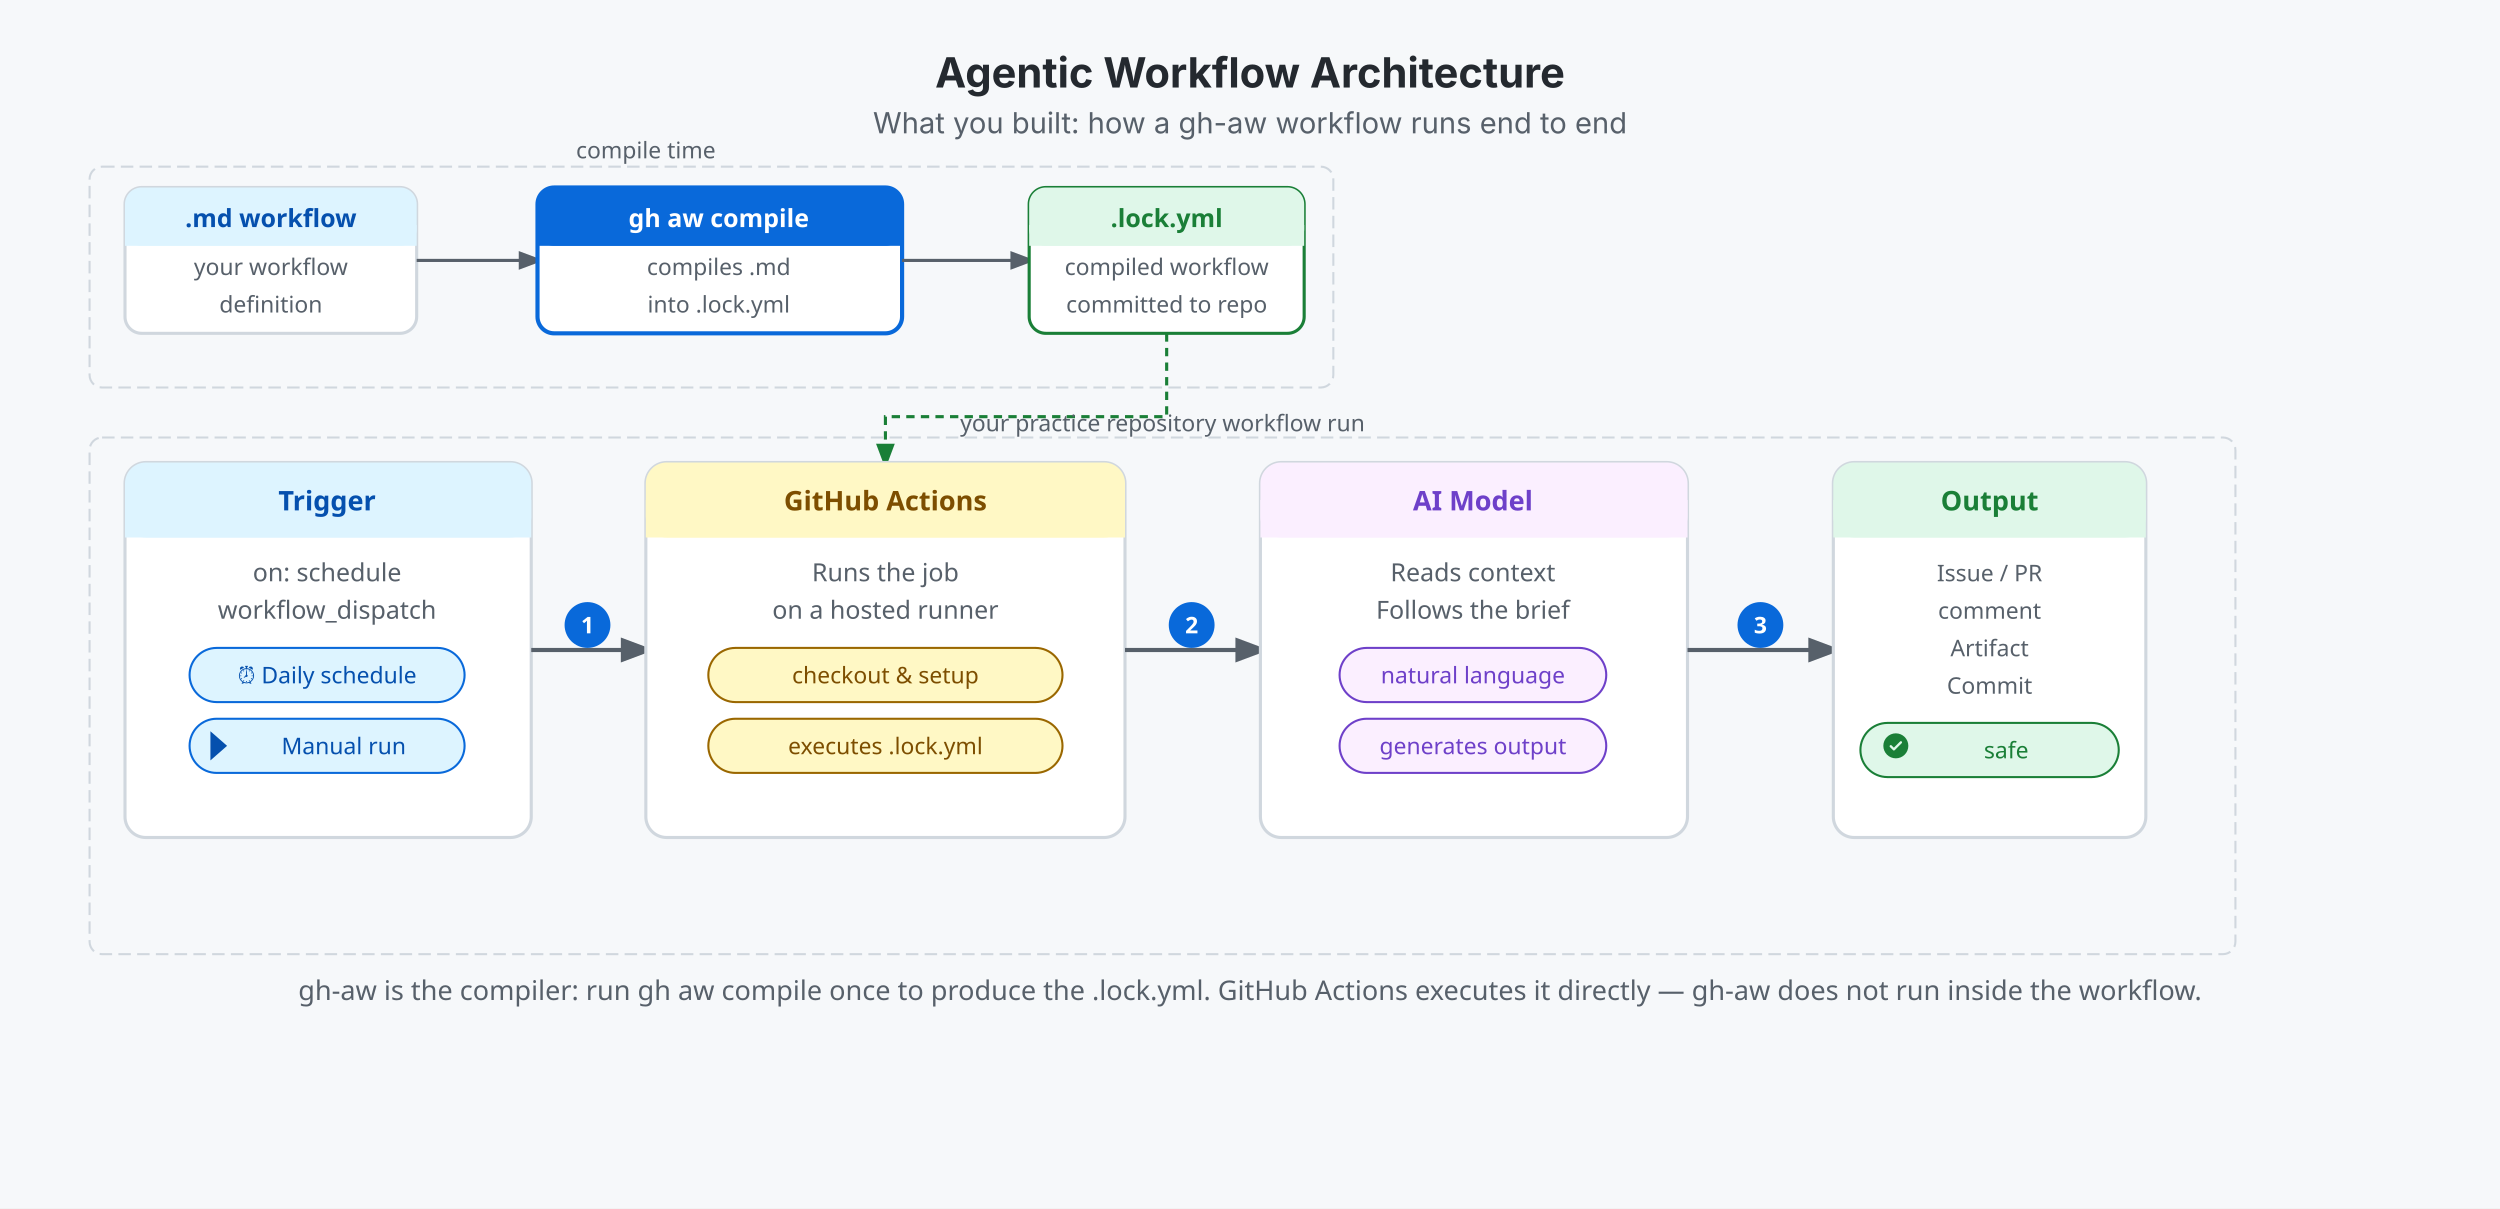
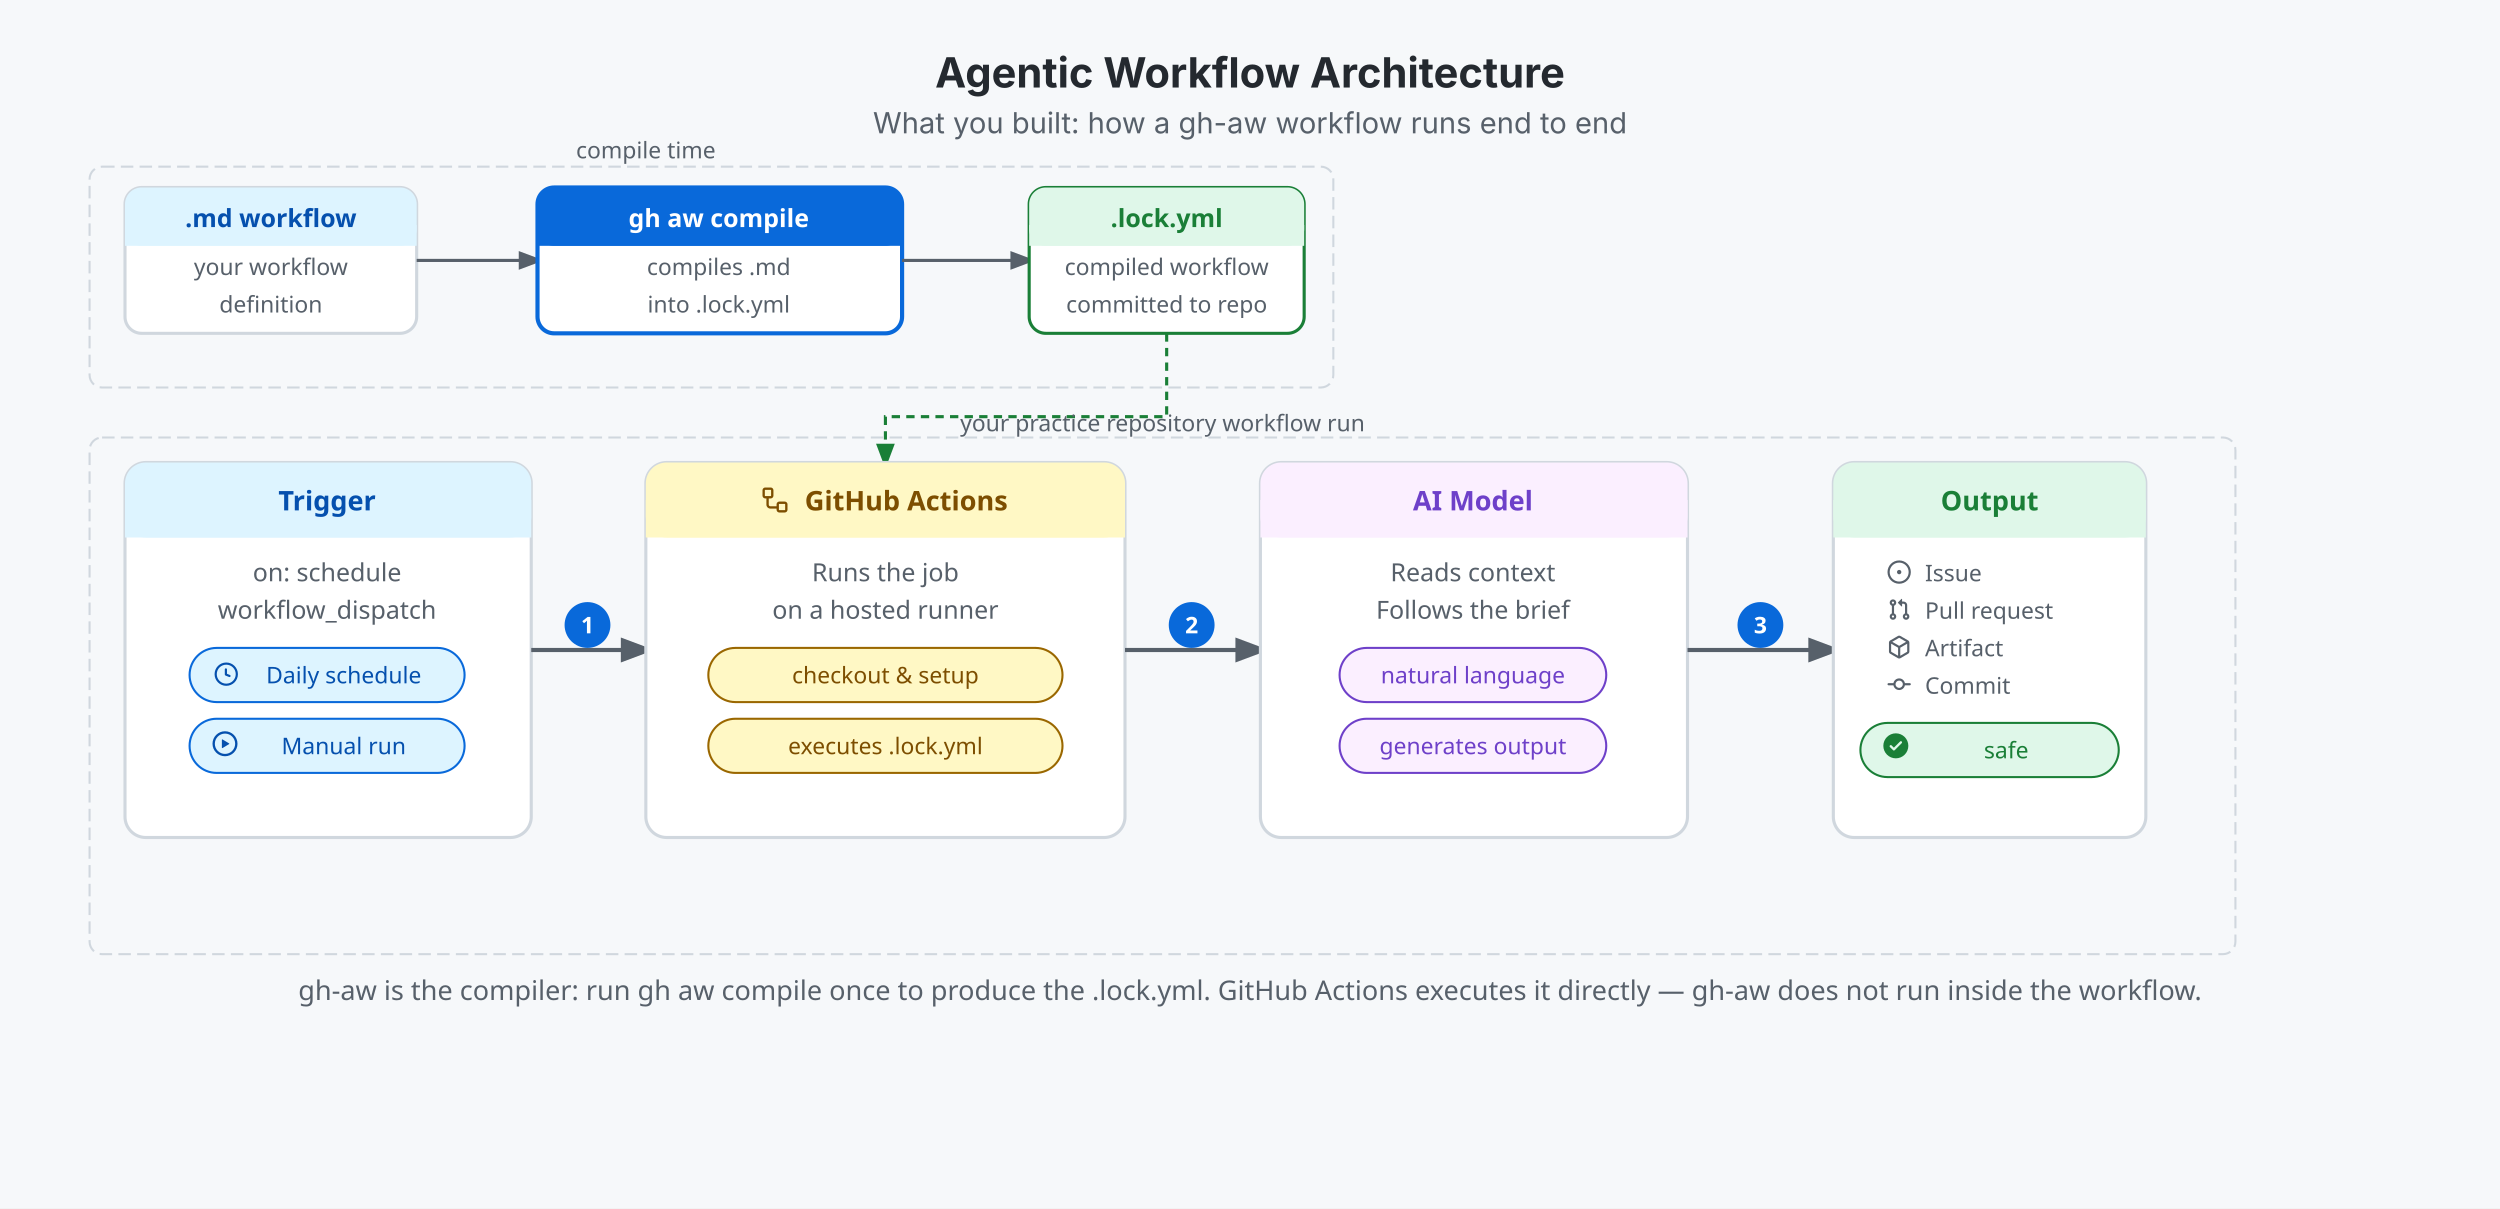
- <svg xmlns="http://www.w3.org/2000/svg" viewBox="0 0 1200 580" width="1200" height="580" role="img" aria-label="Agentic workflow architecture: at compile time, gh aw compile converts a .md workflow into a .lock.yml; at runtime, a trigger fires GitHub Actions, which executes the .lock.yml and calls an AI model to produce safe outputs">
+ <svg xmlns="http://www.w3.org/2000/svg" viewBox="0 0 1200 580" width="1200" height="580" role="img" aria-label="Agentic workflow architecture: at compile time, gh aw compile converts a .md workflow into a .lock.yml; at runtime, a trigger fires GitHub Actions, which executes the .lock.yml and calls an AI model to produce safe outputs" data-visual-kind="diagram" data-visual-id="agentic-workflow-architecture">
  <rect width="1200" height="580" fill="#f6f8fa" />
  <text x="600" y="42" text-anchor="middle" font-family="system-ui, -apple-system, sans-serif" font-size="20" font-weight="700" fill="#24292f">Agentic Workflow Architecture</text>
  <text x="600" y="64" text-anchor="middle" font-family="system-ui, -apple-system, sans-serif" font-size="14" fill="#57606a">What you built: how a gh-aw workflow runs end to end</text>
  <text x="310" y="76" text-anchor="middle" font-family="system-ui, sans-serif" font-size="11" fill="#57606a">compile time</text>
  <rect x="43" y="80" width="597" height="106" rx="6" fill="none" stroke="#d0d7de" stroke-width="1" stroke-dasharray="6 3" />
  <rect x="60" y="90" width="140" height="70" rx="8" fill="#ffffff" stroke="#d0d7de" stroke-width="1.5" />
  <rect x="60" y="90" width="140" height="28" rx="8" fill="#ddf4ff" />
  <rect x="60" y="108" width="140" height="10" fill="#ddf4ff" />
  <text x="130" y="109" text-anchor="middle" font-family="system-ui, sans-serif" font-size="12" font-weight="700" fill="#0550ae">.md workflow</text>
  <text x="130" y="132" text-anchor="middle" font-family="system-ui, sans-serif" font-size="11" fill="#57606a">your workflow</text>
  <text x="130" y="150" text-anchor="middle" font-family="system-ui, sans-serif" font-size="11" fill="#57606a">definition</text>
  <line x1="200" y1="125" x2="258" y2="125" stroke="#57606a" stroke-width="1.5" marker-end="url(#arrow-light)" />
  <rect x="258" y="90" width="175" height="70" rx="8" fill="#ffffff" stroke="#0969da" stroke-width="2" />
  <rect x="258" y="90" width="175" height="28" rx="8" fill="#0969da" />
  <rect x="258" y="108" width="175" height="10" fill="#0969da" />
  <text x="345" y="109" text-anchor="middle" font-family="system-ui, sans-serif" font-size="12" font-weight="700" fill="#ffffff">gh aw compile</text>
  <text x="345" y="132" text-anchor="middle" font-family="system-ui, sans-serif" font-size="11" fill="#57606a">compiles .md</text>
  <text x="345" y="150" text-anchor="middle" font-family="system-ui, sans-serif" font-size="11" fill="#57606a">into .lock.yml</text>
  <line x1="433" y1="125" x2="494" y2="125" stroke="#57606a" stroke-width="1.5" marker-end="url(#arrow-light)" />
  <rect x="494" y="90" width="132" height="70" rx="8" fill="#ffffff" stroke="#1a7f37" stroke-width="1.5" />
  <rect x="494" y="90" width="132" height="28" rx="8" fill="#dff7e9" />
  <rect x="494" y="108" width="132" height="10" fill="#dff7e9" />
  <text x="560" y="109" text-anchor="middle" font-family="system-ui, sans-serif" font-size="12" font-weight="700" fill="#1a7f37">.lock.yml</text>
  <text x="560" y="132" text-anchor="middle" font-family="system-ui, sans-serif" font-size="11" fill="#57606a">compiled workflow</text>
  <text x="560" y="150" text-anchor="middle" font-family="system-ui, sans-serif" font-size="11" fill="#57606a">committed to repo</text>
  <path d="M 560 160 L 560 200 L 425 200 L 425 222" stroke="#1a7f37" stroke-width="1.5" stroke-dasharray="4 3" fill="none" marker-end="url(#arrow-green-light)" />
  <text x="558" y="207" text-anchor="middle" font-family="system-ui, sans-serif" font-size="11" fill="#57606a">your practice repository workflow run</text>
  <rect x="43" y="210" width="1030" height="248" rx="6" fill="none" stroke="#d0d7de" stroke-width="1" stroke-dasharray="6 3" />
-   <rect x="60" y="222" width="195" height="180" rx="10" fill="#ffffff" stroke="#d0d7de" stroke-width="1.5" />
-   <rect x="60" y="222" width="195" height="36" rx="10" fill="#ddf4ff" />
-   <rect x="60" y="240" width="195" height="18" fill="#ddf4ff" />
-   <text x="157" y="245" text-anchor="middle" font-family="system-ui, sans-serif" font-size="13" font-weight="700" fill="#0550ae">Trigger</text>
-   <text x="157" y="279" text-anchor="middle" font-family="system-ui, sans-serif" font-size="12" fill="#57606a">on: schedule</text>
-   <text x="157" y="297" text-anchor="middle" font-family="system-ui, sans-serif" font-size="12" fill="#57606a">workflow_dispatch</text>
-   <rect x="91" y="311" width="132" height="26" rx="13" fill="#ddf4ff" stroke="#0969da" stroke-width="1" />
-   <text x="157" y="328" text-anchor="middle" font-family="system-ui, sans-serif" font-size="11" fill="#0550ae">⏰ Daily schedule</text>
-   <rect x="91" y="345" width="132" height="26" rx="13" fill="#ddf4ff" stroke="#0969da" stroke-width="1" />
-   <path d="m101 351 8 7-8 7Z" fill="#0550ae" />
-   <text x="165" y="362" text-anchor="middle" font-family="system-ui, sans-serif" font-size="11" fill="#0550ae">Manual run</text>
+   <g data-node="trigger">
+     <rect x="60" y="222" width="195" height="180" rx="10" fill="#ffffff" stroke="#d0d7de" stroke-width="1.5" />
+     <rect x="60" y="222" width="195" height="36" rx="10" fill="#ddf4ff" />
+     <rect x="60" y="240" width="195" height="18" fill="#ddf4ff" />
+     <text x="157" y="245" text-anchor="middle" font-family="system-ui, sans-serif" font-size="13" font-weight="700" fill="#0550ae">Trigger</text>
+     <text x="157" y="279" text-anchor="middle" font-family="system-ui, sans-serif" font-size="12" fill="#57606a">on: schedule</text>
+     <text x="157" y="297" text-anchor="middle" font-family="system-ui, sans-serif" font-size="12" fill="#57606a">workflow_dispatch</text>
+     <rect x="91" y="311" width="132" height="26" rx="13" fill="#ddf4ff" stroke="#0969da" stroke-width="1" />
+     <path d="M8 0a8 8 0 1 1 0 16A8 8 0 0 1 8 0ZM1.5 8a6.5 6.5 0 1 0 13 0 6.5 6.5 0 0 0-13 0Zm7-3.25v2.992l2.028.812a.75.75 0 0 1-.557 1.392l-2.5-1A.751.751 0 0 1 7 8.25v-3.5a.75.75 0 0 1 1.5 0Z" fill="#0550ae" transform="translate(103 318) scale(.7)" />
+     <text x="165" y="328" text-anchor="middle" font-family="system-ui, sans-serif" font-size="11" fill="#0550ae">Daily schedule</text>
+     <rect x="91" y="345" width="132" height="26" rx="13" fill="#ddf4ff" stroke="#0969da" stroke-width="1" />
+     <path d="M8 0a8 8 0 1 1 0 16A8 8 0 0 1 8 0ZM1.5 8a6.5 6.5 0 1 0 13 0 6.5 6.5 0 0 0-13 0Zm4.879-2.773 4.264 2.559a.25.25 0 0 1 0 .428l-4.264 2.559A.25.25 0 0 1 6 10.559V5.442a.25.25 0 0 1 .379-.215Z" fill="#0550ae" transform="translate(102 351) scale(.75)" />
+     <text x="165" y="362" text-anchor="middle" font-family="system-ui, sans-serif" font-size="11" fill="#0550ae">Manual run</text>
+   </g>
  <line x1="255" y1="312" x2="310" y2="312" stroke="#57606a" stroke-width="2" marker-end="url(#arrow-light)" />
  <circle cx="282" cy="300" r="11" fill="#0969da" />
  <text x="282" y="304" text-anchor="middle" font-family="system-ui, sans-serif" font-size="11" font-weight="700" fill="#fff">1</text>
-   <rect x="310" y="222" width="230" height="180" rx="10" fill="#ffffff" stroke="#d0d7de" stroke-width="1.5" />
-   <rect x="310" y="222" width="230" height="36" rx="10" fill="#fff8c5" />
-   <rect x="310" y="240" width="230" height="18" fill="#fff8c5" />
-   <text x="425" y="245" text-anchor="middle" font-family="system-ui, sans-serif" font-size="13" font-weight="700" fill="#7d4e00">GitHub Actions</text>
-   <text x="425" y="279" text-anchor="middle" font-family="system-ui, sans-serif" font-size="12" fill="#57606a">Runs the job</text>
-   <text x="425" y="297" text-anchor="middle" font-family="system-ui, sans-serif" font-size="12" fill="#57606a">on a hosted runner</text>
-   <rect x="340" y="311" width="170" height="26" rx="13" fill="#fff8c5" stroke="#9a6700" stroke-width="1" />
-   <text x="425" y="328" text-anchor="middle" font-family="system-ui, sans-serif" font-size="11" fill="#7d4e00">checkout &amp; setup</text>
-   <rect x="340" y="345" width="170" height="26" rx="13" fill="#fff8c5" stroke="#9a6700" stroke-width="1" />
-   <text x="425" y="362" text-anchor="middle" font-family="system-ui, sans-serif" font-size="11" fill="#7d4e00">executes .lock.yml</text>
+   <g data-node="github-actions">
+     <rect x="310" y="222" width="230" height="180" rx="10" fill="#ffffff" stroke="#d0d7de" stroke-width="1.5" />
+     <rect x="310" y="222" width="230" height="36" rx="10" fill="#fff8c5" />
+     <rect x="310" y="240" width="230" height="18" fill="#fff8c5" />
+     <path d="M0 1.75C0 .784.784 0 1.75 0h3.5C6.216 0 7 .784 7 1.75v3.5A1.75 1.75 0 0 1 5.25 7H4v4a1 1 0 0 0 1 1h4v-1.25C9 9.784 9.784 9 10.75 9h3.5c.966 0 1.75.784 1.75 1.75v3.5A1.75 1.75 0 0 1 14.25 16h-3.5A1.75 1.75 0 0 1 9 14.25v-.75H5A2.5 2.5 0 0 1 2.5 11V7h-.75A1.75 1.75 0 0 1 0 5.25Zm1.75-.25a.25.25 0 0 0-.25.25v3.5c0 .138.112.25.25.25h3.5a.25.25 0 0 0 .25-.25v-3.5a.25.25 0 0 0-.25-.25Zm9 9a.25.25 0 0 0-.25.25v3.5c0 .138.112.25.25.25h3.5a.25.25 0 0 0 .25-.25v-3.5a.25.25 0 0 0-.25-.25Z" fill="#7d4e00" transform="translate(366 234) scale(.75)" />
+     <text x="435" y="245" text-anchor="middle" font-family="system-ui, sans-serif" font-size="13" font-weight="700" fill="#7d4e00">GitHub Actions</text>
+     <text x="425" y="279" text-anchor="middle" font-family="system-ui, sans-serif" font-size="12" fill="#57606a">Runs the job</text>
+     <text x="425" y="297" text-anchor="middle" font-family="system-ui, sans-serif" font-size="12" fill="#57606a">on a hosted runner</text>
+     <rect x="340" y="311" width="170" height="26" rx="13" fill="#fff8c5" stroke="#9a6700" stroke-width="1" />
+     <text x="425" y="328" text-anchor="middle" font-family="system-ui, sans-serif" font-size="11" fill="#7d4e00">checkout &amp; setup</text>
+     <rect x="340" y="345" width="170" height="26" rx="13" fill="#fff8c5" stroke="#9a6700" stroke-width="1" />
+     <text x="425" y="362" text-anchor="middle" font-family="system-ui, sans-serif" font-size="11" fill="#7d4e00">executes .lock.yml</text>
+   </g>
  <line x1="540" y1="312" x2="605" y2="312" stroke="#57606a" stroke-width="2" marker-end="url(#arrow-light)" />
  <circle cx="572" cy="300" r="11" fill="#0969da" />
  <text x="572" y="304" text-anchor="middle" font-family="system-ui, sans-serif" font-size="11" font-weight="700" fill="#fff">2</text>
-   <rect x="605" y="222" width="205" height="180" rx="10" fill="#ffffff" stroke="#d0d7de" stroke-width="1.5" />
-   <rect x="605" y="222" width="205" height="36" rx="10" fill="#fbefff" />
-   <rect x="605" y="240" width="205" height="18" fill="#fbefff" />
-   <text x="707" y="245" text-anchor="middle" font-family="system-ui, sans-serif" font-size="13" font-weight="700" fill="#6e40c9">AI Model</text>
-   <text x="707" y="279" text-anchor="middle" font-family="system-ui, sans-serif" font-size="12" fill="#57606a">Reads context</text>
-   <text x="707" y="297" text-anchor="middle" font-family="system-ui, sans-serif" font-size="12" fill="#57606a">Follows the brief</text>
-   <rect x="643" y="311" width="128" height="26" rx="13" fill="#fbefff" stroke="#6e40c9" stroke-width="1" />
-   <text x="707" y="328" text-anchor="middle" font-family="system-ui, sans-serif" font-size="11" fill="#6e40c9">natural language</text>
-   <rect x="643" y="345" width="128" height="26" rx="13" fill="#fbefff" stroke="#6e40c9" stroke-width="1" />
-   <text x="707" y="362" text-anchor="middle" font-family="system-ui, sans-serif" font-size="11" fill="#6e40c9">generates output</text>
+   <g data-node="ai-model">
+     <rect x="605" y="222" width="205" height="180" rx="10" fill="#ffffff" stroke="#d0d7de" stroke-width="1.5" />
+     <rect x="605" y="222" width="205" height="36" rx="10" fill="#fbefff" />
+     <rect x="605" y="240" width="205" height="18" fill="#fbefff" />
+     <text x="707" y="245" text-anchor="middle" font-family="system-ui, sans-serif" font-size="13" font-weight="700" fill="#6e40c9">AI Model</text>
+     <text x="707" y="279" text-anchor="middle" font-family="system-ui, sans-serif" font-size="12" fill="#57606a">Reads context</text>
+     <text x="707" y="297" text-anchor="middle" font-family="system-ui, sans-serif" font-size="12" fill="#57606a">Follows the brief</text>
+     <rect x="643" y="311" width="128" height="26" rx="13" fill="#fbefff" stroke="#6e40c9" stroke-width="1" />
+     <text x="707" y="328" text-anchor="middle" font-family="system-ui, sans-serif" font-size="11" fill="#6e40c9">natural language</text>
+     <rect x="643" y="345" width="128" height="26" rx="13" fill="#fbefff" stroke="#6e40c9" stroke-width="1" />
+     <text x="707" y="362" text-anchor="middle" font-family="system-ui, sans-serif" font-size="11" fill="#6e40c9">generates output</text>
+   </g>
  <line x1="810" y1="312" x2="880" y2="312" stroke="#57606a" stroke-width="2" marker-end="url(#arrow-light)" />
  <circle cx="845" cy="300" r="11" fill="#0969da" />
  <text x="845" y="304" text-anchor="middle" font-family="system-ui, sans-serif" font-size="11" font-weight="700" fill="#fff">3</text>
-   <rect x="880" y="222" width="150" height="180" rx="10" fill="#ffffff" stroke="#d0d7de" stroke-width="1.5" />
-   <rect x="880" y="222" width="150" height="36" rx="10" fill="#dff7e9" />
-   <rect x="880" y="240" width="150" height="18" fill="#dff7e9" />
-   <text x="955" y="245" text-anchor="middle" font-family="system-ui, sans-serif" font-size="13" font-weight="700" fill="#1a7f37">Output</text>
-   <text x="955" y="279" text-anchor="middle" font-family="system-ui, sans-serif" font-size="11" fill="#57606a">Issue / PR</text>
-   <text x="955" y="297" text-anchor="middle" font-family="system-ui, sans-serif" font-size="11" fill="#57606a">comment</text>
-   <text x="955" y="315" text-anchor="middle" font-family="system-ui, sans-serif" font-size="11" fill="#57606a">Artifact</text>
-   <text x="955" y="333" text-anchor="middle" font-family="system-ui, sans-serif" font-size="11" fill="#57606a">Commit</text>
-   <rect x="893" y="347" width="124" height="26" rx="13" fill="#dff7e9" stroke="#1a7f37" stroke-width="1" />
-   <path d="M8 16A8 8 0 1 1 8 0a8 8 0 0 1 0 16Zm3.78-9.72a.751.751 0 0 0-.018-1.042.751.751 0 0 0-1.042-.018L6.75 9.19 5.28 7.72a.751.751 0 0 0-1.042.018.751.751 0 0 0-.018 1.042l2 2a.75.75 0 0 0 1.06 0Z" fill="#1a7f37" transform="translate(904 352) scale(.75)" />
-   <text x="963" y="364" text-anchor="middle" font-family="system-ui, sans-serif" font-size="11" fill="#1a7f37">safe</text>
+   <g data-node="safe-output">
+     <rect x="880" y="222" width="150" height="180" rx="10" fill="#ffffff" stroke="#d0d7de" stroke-width="1.5" />
+     <rect x="880" y="222" width="150" height="36" rx="10" fill="#dff7e9" />
+     <rect x="880" y="240" width="150" height="18" fill="#dff7e9" />
+     <text x="955" y="245" text-anchor="middle" font-family="system-ui, sans-serif" font-size="13" font-weight="700" fill="#1a7f37">Output</text>
+     <path d="M8 9.5a1.5 1.5 0 1 0 0-3 1.5 1.5 0 0 0 0 3Z" fill="#57606a" transform="translate(906 269) scale(.7)" />
+     <path d="M8 0a8 8 0 1 1 0 16A8 8 0 0 1 8 0ZM1.5 8a6.5 6.5 0 1 0 13 0 6.5 6.5 0 0 0-13 0Z" fill="#57606a" transform="translate(906 269) scale(.7)" />
+     <text x="924" y="279" font-family="system-ui, sans-serif" font-size="11" fill="#57606a">Issue</text>
+     <path d="M1.5 3.25a2.25 2.25 0 1 1 3 2.122v5.256a2.251 2.251 0 1 1-1.5 0V5.372A2.25 2.25 0 0 1 1.5 3.25Zm5.677-.177L9.573.677A.25.25 0 0 1 10 .854V2.5h1A2.5 2.5 0 0 1 13.5 5v5.628a2.251 2.251 0 1 1-1.5 0V5a1 1 0 0 0-1-1h-1v1.646a.25.25 0 0 1-.427.177L7.177 3.427a.25.25 0 0 1 0-.354ZM3.75 2.5a.75.75 0 1 0 0 1.5.75.75 0 0 0 0-1.5Zm0 9.5a.75.75 0 1 0 0 1.5.75.75 0 0 0 0-1.5Zm8.25.75a.75.75 0 1 0 1.5 0 .75.75 0 0 0-1.5 0Z" fill="#57606a" transform="translate(906 287) scale(.7)" />
+     <text x="924" y="297" font-family="system-ui, sans-serif" font-size="11" fill="#57606a">Pull request</text>
+     <path d="m8.878.392 5.25 3.045c.54.314.872.89.872 1.514v6.098a1.75 1.75 0 0 1-.872 1.514l-5.25 3.045a1.75 1.75 0 0 1-1.756 0l-5.25-3.045A1.75 1.75 0 0 1 1 11.049V4.951c0-.624.332-1.201.872-1.514L7.122.392a1.75 1.75 0 0 1 1.756 0ZM7.875 1.69l-4.63 2.685L8 7.133l4.755-2.758-4.63-2.685a.248.248 0 0 0-.25 0ZM2.5 5.677v5.372c0 .09.047.171.125.216l4.625 2.683V8.432Zm6.25 8.271 4.625-2.683a.25.25 0 0 0 .125-.216V5.677L8.75 8.432Z" fill="#57606a" transform="translate(906 305) scale(.7)" />
+     <text x="924" y="315" font-family="system-ui, sans-serif" font-size="11" fill="#57606a">Artifact</text>
+     <path d="M11.93 8.5a4.002 4.002 0 0 1-7.86 0H.75a.75.75 0 0 1 0-1.5h3.32a4.002 4.002 0 0 1 7.86 0h3.32a.75.75 0 0 1 0 1.5Zm-1.43-.75a2.5 2.5 0 1 0-5 0 2.5 2.5 0 0 0 5 0Z" fill="#57606a" transform="translate(906 323) scale(.7)" />
+     <text x="924" y="333" font-family="system-ui, sans-serif" font-size="11" fill="#57606a">Commit</text>
+     <rect x="893" y="347" width="124" height="26" rx="13" fill="#dff7e9" stroke="#1a7f37" stroke-width="1" />
+     <path data-state="success" d="M8 16A8 8 0 1 1 8 0a8 8 0 0 1 0 16Zm3.78-9.72a.751.751 0 0 0-.018-1.042.751.751 0 0 0-1.042-.018L6.75 9.19 5.28 7.72a.751.751 0 0 0-1.042.018.751.751 0 0 0-.018 1.042l2 2a.75.75 0 0 0 1.06 0Z" fill="#1a7f37" transform="translate(904 352) scale(.75)" />
+     <text x="963" y="364" text-anchor="middle" font-family="system-ui, sans-serif" font-size="11" fill="#1a7f37">safe</text>
+   </g>
  <text x="600" y="480" text-anchor="middle" font-family="system-ui, sans-serif" font-size="13" fill="#57606a">gh-aw is the compiler: run gh aw compile once to produce the .lock.yml. GitHub Actions executes it directly — gh-aw does not run inside the workflow.</text>
  <defs>
    <marker id="arrow-light" markerWidth="8" markerHeight="8" refX="6" refY="3" orient="auto">
      <path d="M0,0 L0,6 L8,3 z" fill="#57606a" />
    </marker>
    <marker id="arrow-green-light" markerWidth="8" markerHeight="8" refX="6" refY="3" orient="auto">
      <path d="M0,0 L0,6 L8,3 z" fill="#1a7f37" />
    </marker>
  </defs>
</svg>
